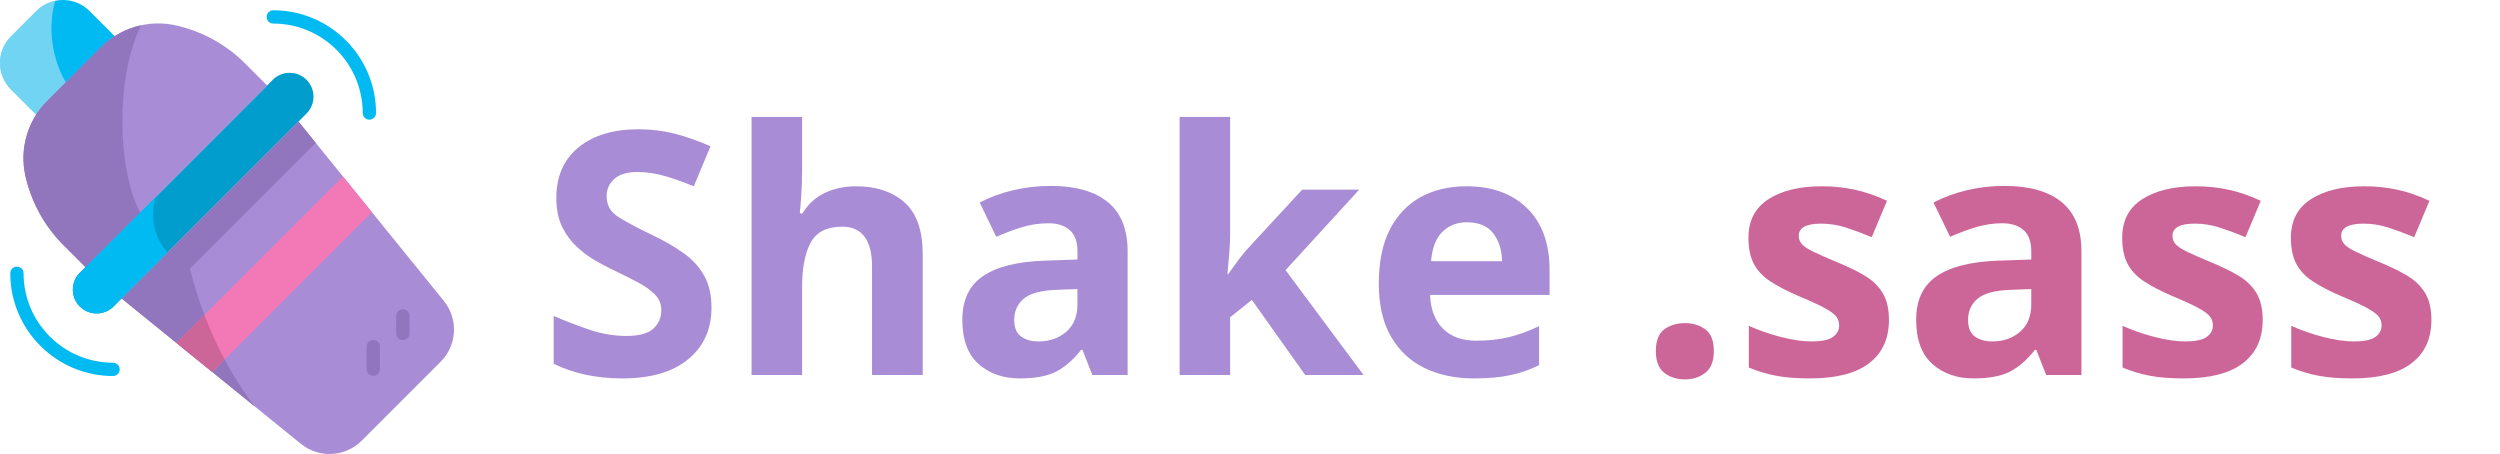
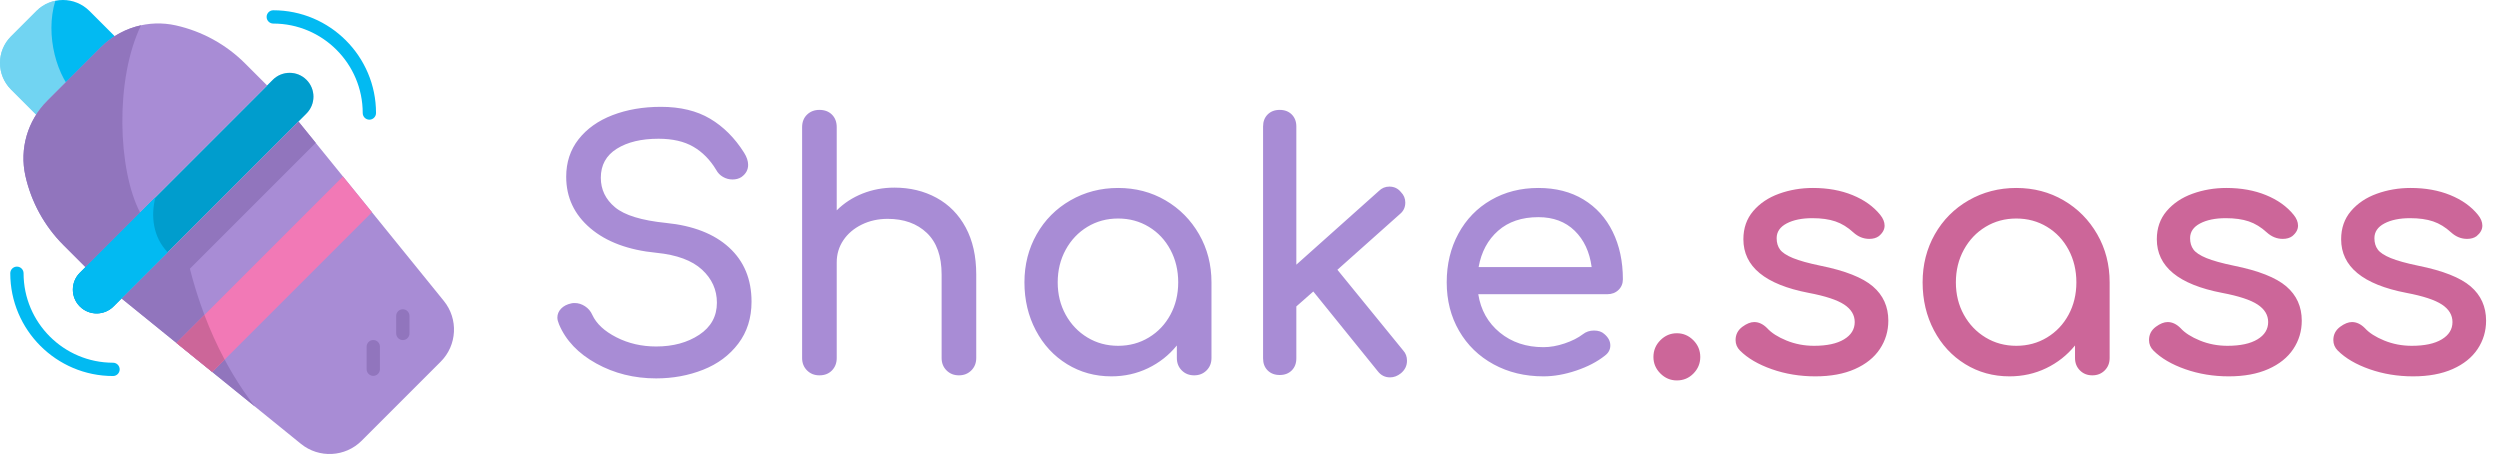
<svg xmlns="http://www.w3.org/2000/svg" width="320" height="58" viewBox="0 0 320 58">
  <g fill="none" fill-rule="evenodd">
    <g fill-rule="nonzero">
      <path fill="#02BAF2" d="M4.662,1.406 L1.406,4.662 C-0.469,6.537 -0.469,9.577 1.406,11.452 L6.06,16.106 L16.106,6.06 L11.452,1.406 C9.577,-0.469 6.537,-0.469 4.662,1.406 Z" />
      <path fill="#E1EEF3" fill-opacity=".5" d="M7.083,0.1 C6.196,0.283 5.351,0.718 4.662,1.406 L1.406,4.662 C-0.469,6.537 -0.469,9.577 1.406,11.452 L6.06,16.106 L9.865,12.301 C7.303,10.038 5.719,4.503 7.083,0.1 Z" />
      <path fill="#A88CD5" d="M56.41,46.295 L46.295,56.41 C44.191,58.514 40.837,58.69 38.524,56.816 L15.555,38.199 L38.199,15.555 L56.815,38.524 C58.69,40.837 58.514,44.191 56.41,46.295 Z" />
      <path fill="#A3DEFE" d="M34.918,10.218 L10.218,34.918 C9.028,36.108 9.028,38.037 10.218,39.227 C11.408,40.417 13.337,40.417 14.527,39.227 L39.227,14.527 C40.417,13.337 40.417,11.408 39.227,10.218 C38.038,9.028 36.108,9.028 34.918,10.218 L34.918,10.218 Z" />
      <path fill="#009DCD" d="M34.918,10.218 L10.218,34.918 C9.028,36.108 9.028,38.037 10.218,39.227 C11.408,40.417 13.337,40.417 14.527,39.227 L39.227,14.527 C40.417,13.337 40.417,11.408 39.227,10.218 C38.038,9.028 36.108,9.028 34.918,10.218 L34.918,10.218 Z" />
      <path fill="#9175BD" d="M22.65.005L.005 22.65 17.071 36.481C12.981 31.182 10.345 25.058 8.755 18.842L24.862 2.735 22.65.005zM32.23 32.562C31.76 32.562 31.379 32.18 31.379 31.71L31.379 28.824C31.379 28.354 31.76 27.973 32.23 27.973 32.7 27.973 33.081 28.354 33.081 28.824L33.081 31.71C33.081 32.18 32.7 32.562 32.23 32.562L32.23 32.562zM36.012 27.979C35.542 27.979 35.161 27.598 35.161 27.127L35.161 24.887C35.161 24.417 35.542 24.035 36.012 24.035 36.482 24.035 36.864 24.417 36.864 24.887L36.864 27.127C36.864 27.598 36.482 27.979 36.012 27.979z" transform="translate(15.55 15.55)" />
      <path fill="#A88CD5" d="M12.925,6.036 L6.036,12.925 C3.529,15.431 2.478,19.045 3.25,22.504 C4,25.865 5.691,28.942 8.126,31.377 L10.943,34.194 L34.194,10.943 L31.377,8.126 C28.942,5.691 25.865,4 22.504,3.25 C19.045,2.478 15.431,3.529 12.925,6.036 Z" />
      <path fill="#9175BD" d="M18.056,3.237 C16.142,3.652 14.353,4.607 12.925,6.036 L6.036,12.925 C3.529,15.431 2.478,19.045 3.25,22.504 C4,25.865 5.691,28.942 8.126,31.377 L10.943,34.194 L17.932,27.204 C15.067,21.737 14.7,10.125 18.056,3.237 Z" />
      <path fill="#02BAF2" d="M14.467 48.131C7.215 48.131 1.315 42.23 1.315 34.978 1.315 34.508 1.695 34.127 2.166 34.127 2.636 34.127 3.017 34.508 3.017 34.978 3.017 41.291 8.153 46.428 14.467 46.428 14.938 46.428 15.319 46.809 15.319 47.28 15.319 47.749 14.937 48.131 14.467 48.131zM47.28 15.319C46.809 15.319 46.428 14.938 46.428 14.467 46.428 8.153 41.291 3.017 34.978 3.017 34.508 3.017 34.127 2.636 34.127 2.166 34.127 1.695 34.508 1.315 34.978 1.315 42.23 1.315 48.131 7.215 48.131 14.467 48.131 14.937 47.749 15.319 47.28 15.319z" />
      <polygon fill="#F279B6" points="47.61 27.166 43.894 22.582 22.582 43.894 27.166 47.61" />
      <path fill="#C69" d="M22.582,43.894 L27.166,47.61 L28.751,46.024 C27.76,44.169 26.903,42.256 26.166,40.31 L22.582,43.894 Z" />
      <path fill="#02BAF2" d="M19.893,25.243 L10.218,34.918 C9.028,36.108 9.028,38.038 10.218,39.228 C11.408,40.417 13.337,40.417 14.527,39.228 L21.463,32.292 C19.559,30.321 19.292,27.6 19.893,25.243 Z" />
    </g>
-     <text font-family="Comfortaa-Bold, Comfortaa" font-size="43.449" font-weight="bold">
-       <tspan x="68.866" y="48" fill="#A88CD5">Shake</tspan>
-       <tspan x="209.466" y="48" fill="#C69">.sass</tspan>
-     </text>
+     <g fill-rule="nonzero" transform="translate(71.343 13.675)">
+       <path fill="#A88CD5" d="M13.252,0 C15.743,0 17.843,0.507 19.552,1.521 C21.261,2.535 22.709,3.983 23.897,5.866 C24.244,6.416 24.418,6.937 24.418,7.43 C24.418,8.067 24.129,8.588 23.549,8.994 C23.231,9.197 22.854,9.298 22.42,9.298 C21.985,9.298 21.58,9.189 21.203,8.972 C20.826,8.755 20.537,8.458 20.334,8.081 C19.552,6.778 18.574,5.786 17.401,5.105 C16.228,4.425 14.744,4.084 12.948,4.084 C10.746,4.084 8.965,4.511 7.604,5.366 C6.242,6.22 5.561,7.459 5.561,9.081 C5.561,10.587 6.17,11.847 7.386,12.861 C8.603,13.875 10.775,14.541 13.904,14.859 C17.38,15.207 20.073,16.257 21.985,18.01 C23.897,19.762 24.853,22.072 24.853,24.94 C24.853,27.025 24.288,28.814 23.158,30.305 C22.029,31.797 20.53,32.912 18.661,33.651 C16.793,34.39 14.787,34.759 12.644,34.759 C9.834,34.759 7.278,34.122 4.975,32.847 C2.672,31.573 1.086,29.907 0.217,27.851 C0.072,27.503 -1.42108547e-13,27.213 -1.42108547e-13,26.982 C-1.42108547e-13,26.547 0.159,26.163 0.478,25.83 C0.797,25.497 1.231,25.273 1.781,25.157 C1.868,25.128 2.013,25.113 2.216,25.113 C2.679,25.113 3.121,25.251 3.541,25.526 C3.961,25.801 4.272,26.171 4.475,26.634 C4.997,27.764 6.025,28.72 7.56,29.502 C9.095,30.284 10.79,30.675 12.644,30.675 C14.816,30.675 16.655,30.175 18.162,29.176 C19.668,28.177 20.421,26.808 20.421,25.07 C20.421,23.419 19.784,22.007 18.509,20.834 C17.235,19.661 15.294,18.944 12.687,18.683 C9.095,18.335 6.271,17.285 4.215,15.533 C2.158,13.78 1.13,11.586 1.13,8.95 C1.13,7.097 1.658,5.496 2.716,4.149 C3.773,2.802 5.221,1.774 7.06,1.064 C8.9,0.355 10.964,0 13.252,0 Z M43.145,10.341 C45.143,10.341 46.939,10.775 48.532,11.644 C50.125,12.513 51.371,13.78 52.269,15.446 C53.167,17.112 53.616,19.117 53.616,21.464 L53.616,32.152 C53.616,32.789 53.406,33.318 52.986,33.738 C52.566,34.158 52.037,34.368 51.4,34.368 C50.763,34.368 50.234,34.158 49.814,33.738 C49.394,33.318 49.184,32.789 49.184,32.152 L49.184,21.464 C49.184,19.117 48.554,17.343 47.294,16.141 C46.034,14.939 44.361,14.338 42.276,14.338 C41.059,14.338 39.951,14.584 38.952,15.077 C37.952,15.569 37.17,16.235 36.606,17.075 C36.041,17.915 35.758,18.857 35.758,19.9 L35.758,32.152 C35.758,32.789 35.556,33.318 35.15,33.738 C34.745,34.158 34.209,34.368 33.542,34.368 C32.905,34.368 32.377,34.158 31.957,33.738 C31.537,33.318 31.327,32.789 31.327,32.152 L31.327,2.607 C31.327,1.941 31.537,1.405 31.957,0.999 C32.377,0.594 32.905,0.391 33.542,0.391 C34.209,0.391 34.745,0.594 35.15,0.999 C35.556,1.405 35.758,1.941 35.758,2.607 L35.758,13.252 C36.685,12.325 37.786,11.608 39.06,11.101 C40.335,10.594 41.696,10.341 43.145,10.341 Z M71.777,10.384 C74.008,10.384 76.028,10.913 77.838,11.97 C79.649,13.027 81.083,14.476 82.14,16.315 C83.197,18.154 83.726,20.204 83.726,22.463 L83.726,32.152 C83.726,32.789 83.516,33.318 83.096,33.738 C82.676,34.158 82.147,34.368 81.51,34.368 C80.873,34.368 80.344,34.158 79.924,33.738 C79.504,33.318 79.294,32.789 79.294,32.152 L79.294,30.544 C78.28,31.79 77.049,32.76 75.601,33.456 C74.153,34.151 72.588,34.498 70.908,34.498 C68.823,34.498 66.933,33.977 65.238,32.934 C63.544,31.891 62.211,30.45 61.241,28.611 C60.271,26.772 59.785,24.722 59.785,22.463 C59.785,20.204 60.307,18.154 61.35,16.315 C62.392,14.476 63.833,13.027 65.673,11.97 C67.512,10.913 69.547,10.384 71.777,10.384 Z M71.777,30.588 C73.226,30.588 74.536,30.233 75.709,29.523 C76.883,28.814 77.802,27.843 78.468,26.612 C79.135,25.381 79.468,23.998 79.468,22.463 C79.468,20.928 79.135,19.537 78.468,18.292 C77.802,17.046 76.883,16.069 75.709,15.359 C74.536,14.649 73.226,14.295 71.777,14.295 C70.329,14.295 69.018,14.649 67.845,15.359 C66.672,16.069 65.745,17.046 65.064,18.292 C64.384,19.537 64.043,20.928 64.043,22.463 C64.043,23.998 64.384,25.381 65.064,26.612 C65.745,27.843 66.672,28.814 67.845,29.523 C69.018,30.233 70.329,30.588 71.777,30.588 Z M108.274,31.196 C108.593,31.544 108.752,31.978 108.752,32.5 C108.752,33.137 108.492,33.673 107.97,34.107 C107.536,34.455 107.072,34.629 106.58,34.629 C105.943,34.629 105.421,34.368 105.016,33.847 L96.76,23.636 L94.588,25.548 L94.588,32.196 C94.588,32.833 94.392,33.347 94.001,33.738 C93.61,34.129 93.096,34.325 92.459,34.325 C91.822,34.325 91.308,34.129 90.916,33.738 C90.525,33.347 90.33,32.833 90.33,32.196 L90.33,2.52 C90.33,1.883 90.525,1.369 90.916,0.978 C91.308,0.587 91.822,0.391 92.459,0.391 C93.096,0.391 93.61,0.587 94.001,0.978 C94.392,1.369 94.588,1.883 94.588,2.52 L94.588,20.204 L105.146,10.775 C105.523,10.399 105.971,10.21 106.493,10.21 C107.101,10.21 107.594,10.442 107.97,10.906 C108.347,11.282 108.535,11.731 108.535,12.253 C108.535,12.861 108.303,13.353 107.84,13.73 L99.845,20.855 L108.274,31.196 Z M136.386,22.072 C136.386,22.622 136.197,23.079 135.821,23.441 C135.444,23.803 134.966,23.984 134.387,23.984 L117.876,23.984 C118.195,26.011 119.115,27.648 120.635,28.893 C122.156,30.139 124.017,30.762 126.219,30.762 C127.088,30.762 127.993,30.602 128.934,30.284 C129.876,29.965 130.65,29.574 131.259,29.111 C131.664,28.792 132.142,28.633 132.692,28.633 C133.243,28.633 133.677,28.778 133.996,29.067 C134.517,29.502 134.778,29.994 134.778,30.544 C134.778,31.066 134.546,31.5 134.083,31.848 C133.098,32.63 131.874,33.267 130.411,33.76 C128.949,34.252 127.551,34.498 126.219,34.498 C123.843,34.498 121.714,33.984 119.832,32.956 C117.949,31.928 116.479,30.501 115.422,28.676 C114.364,26.851 113.836,24.78 113.836,22.463 C113.836,20.146 114.335,18.067 115.335,16.228 C116.334,14.389 117.724,12.955 119.506,11.927 C121.287,10.898 123.308,10.384 125.567,10.384 C127.797,10.384 129.723,10.877 131.346,11.862 C132.968,12.846 134.213,14.222 135.082,15.989 C135.951,17.756 136.386,19.784 136.386,22.072 Z M125.567,14.121 C123.452,14.121 121.736,14.7 120.418,15.859 C119.1,17.017 118.267,18.567 117.92,20.508 L132.388,20.508 C132.128,18.567 131.403,17.017 130.216,15.859 C129.028,14.7 127.479,14.121 125.567,14.121 Z" />
+       <path fill="#C69" d="M143.294,28.98 C144.105,28.98 144.807,29.277 145.401,29.871 C145.995,30.465 146.292,31.182 146.292,32.022 C146.292,32.833 146.002,33.535 145.423,34.129 C144.844,34.723 144.134,35.02 143.294,35.02 C142.483,35.02 141.78,34.723 141.187,34.129 C140.593,33.535 140.296,32.833 140.296,32.022 C140.296,31.182 140.593,30.465 141.187,29.871 C141.78,29.277 142.483,28.98 143.294,28.98 Z M160.717,10.384 C162.6,10.384 164.287,10.688 165.779,11.297 C167.27,11.905 168.451,12.745 169.32,13.817 C169.696,14.28 169.885,14.744 169.885,15.207 C169.885,15.699 169.638,16.148 169.146,16.554 C168.827,16.786 168.422,16.902 167.929,16.902 C167.176,16.902 166.496,16.626 165.887,16.076 C165.163,15.41 164.396,14.939 163.585,14.664 C162.773,14.389 161.789,14.251 160.63,14.251 C159.298,14.251 158.204,14.476 157.35,14.925 C156.495,15.374 156.068,16.004 156.068,16.815 C156.068,17.394 156.213,17.879 156.502,18.27 C156.792,18.661 157.342,19.023 158.153,19.356 C158.964,19.69 160.138,20.015 161.673,20.334 C164.83,20.971 167.068,21.855 168.386,22.984 C169.704,24.114 170.363,25.577 170.363,27.373 C170.363,28.705 170,29.914 169.276,31.001 C168.552,32.087 167.488,32.941 166.083,33.564 C164.678,34.187 162.991,34.498 161.021,34.498 C159.051,34.498 157.198,34.194 155.46,33.586 C153.722,32.978 152.36,32.181 151.375,31.196 C150.999,30.82 150.811,30.371 150.811,29.849 C150.811,29.154 151.1,28.589 151.68,28.155 C152.23,27.749 152.737,27.547 153.2,27.547 C153.78,27.547 154.33,27.807 154.851,28.329 C155.402,28.937 156.227,29.465 157.328,29.914 C158.429,30.363 159.602,30.588 160.847,30.588 C162.498,30.588 163.78,30.313 164.692,29.762 C165.605,29.212 166.061,28.473 166.061,27.547 C166.061,26.649 165.612,25.903 164.714,25.309 C163.816,24.715 162.296,24.215 160.152,23.81 C154.591,22.738 151.81,20.45 151.81,16.945 C151.81,15.526 152.23,14.324 153.07,13.339 C153.91,12.354 155.011,11.615 156.372,11.123 C157.733,10.63 159.182,10.384 160.717,10.384 Z M186.743,10.384 C188.973,10.384 190.993,10.913 192.804,11.97 C194.614,13.027 196.048,14.476 197.105,16.315 C198.162,18.154 198.691,20.204 198.691,22.463 L198.691,32.152 C198.691,32.789 198.481,33.318 198.061,33.738 C197.641,34.158 197.112,34.368 196.475,34.368 C195.838,34.368 195.309,34.158 194.889,33.738 C194.469,33.318 194.259,32.789 194.259,32.152 L194.259,30.544 C193.246,31.79 192.014,32.76 190.566,33.456 C189.118,34.151 187.554,34.498 185.874,34.498 C183.788,34.498 181.898,33.977 180.204,32.934 C178.509,31.891 177.177,30.45 176.206,28.611 C175.236,26.772 174.751,24.722 174.751,22.463 C174.751,20.204 175.272,18.154 176.315,16.315 C177.358,14.476 178.799,13.027 180.638,11.97 C182.477,10.913 184.512,10.384 186.743,10.384 Z M186.743,30.588 C188.191,30.588 189.502,30.233 190.675,29.523 C191.848,28.814 192.768,27.843 193.434,26.612 C194.1,25.381 194.433,23.998 194.433,22.463 C194.433,20.928 194.1,19.537 193.434,18.292 C192.768,17.046 191.848,16.069 190.675,15.359 C189.502,14.649 188.191,14.295 186.743,14.295 C185.294,14.295 183.984,14.649 182.811,15.359 C181.637,16.069 180.711,17.046 180.03,18.292 C179.349,19.537 179.009,20.928 179.009,22.463 C179.009,23.998 179.349,25.381 180.03,26.612 C180.711,27.843 181.637,28.814 182.811,29.523 C183.984,30.233 185.294,30.588 186.743,30.588 Z M213.637,10.384 C215.52,10.384 217.208,10.688 218.699,11.297 C220.191,11.905 221.371,12.745 222.24,13.817 C222.617,14.28 222.805,14.744 222.805,15.207 C222.805,15.699 222.559,16.148 222.067,16.554 C221.748,16.786 221.342,16.902 220.85,16.902 C220.097,16.902 219.416,16.626 218.808,16.076 C218.084,15.41 217.316,14.939 216.505,14.664 C215.694,14.389 214.709,14.251 213.551,14.251 C212.218,14.251 211.125,14.476 210.27,14.925 C209.416,15.374 208.988,16.004 208.988,16.815 C208.988,17.394 209.133,17.879 209.423,18.27 C209.713,18.661 210.263,19.023 211.074,19.356 C211.885,19.69 213.058,20.015 214.593,20.334 C217.751,20.971 219.988,21.855 221.306,22.984 C222.624,24.114 223.283,25.577 223.283,27.373 C223.283,28.705 222.921,29.914 222.197,31.001 C221.473,32.087 220.408,32.941 219.003,33.564 C217.599,34.187 215.911,34.498 213.942,34.498 C211.972,34.498 210.118,34.194 208.38,33.586 C206.642,32.978 205.281,32.181 204.296,31.196 C203.919,30.82 203.731,30.371 203.731,29.849 C203.731,29.154 204.021,28.589 204.6,28.155 C205.15,27.749 205.657,27.547 206.121,27.547 C206.7,27.547 207.251,27.807 207.772,28.329 C208.322,28.937 209.148,29.465 210.248,29.914 C211.349,30.363 212.522,30.588 213.768,30.588 C215.419,30.588 216.701,30.313 217.613,29.762 C218.525,29.212 218.982,28.473 218.982,27.547 C218.982,26.649 218.533,25.903 217.635,25.309 C216.737,24.715 215.216,24.215 213.073,23.81 C207.511,22.738 204.73,20.45 204.73,16.945 C204.73,15.526 205.15,14.324 205.99,13.339 C206.831,12.354 207.931,11.615 209.293,11.123 C210.654,10.63 212.102,10.384 213.637,10.384 Z M237.23,10.384 C239.113,10.384 240.8,10.688 242.292,11.297 C243.784,11.905 244.964,12.745 245.833,13.817 C246.21,14.28 246.398,14.744 246.398,15.207 C246.398,15.699 246.152,16.148 245.659,16.554 C245.341,16.786 244.935,16.902 244.443,16.902 C243.69,16.902 243.009,16.626 242.401,16.076 C241.676,15.41 240.909,14.939 240.098,14.664 C239.287,14.389 238.302,14.251 237.143,14.251 C235.811,14.251 234.717,14.476 233.863,14.925 C233.008,15.374 232.581,16.004 232.581,16.815 C232.581,17.394 232.726,17.879 233.016,18.27 C233.305,18.661 233.856,19.023 234.667,19.356 C235.478,19.69 236.651,20.015 238.186,20.334 C241.343,20.971 243.581,21.855 244.899,22.984 C246.217,24.114 246.876,25.577 246.876,27.373 C246.876,28.705 246.514,29.914 245.79,31.001 C245.065,32.087 244.001,32.941 242.596,33.564 C241.191,34.187 239.504,34.498 237.534,34.498 C235.565,34.498 233.711,34.194 231.973,33.586 C230.235,32.978 228.874,32.181 227.889,31.196 C227.512,30.82 227.324,30.371 227.324,29.849 C227.324,29.154 227.613,28.589 228.193,28.155 C228.743,27.749 229.25,27.547 229.714,27.547 C230.293,27.547 230.843,27.807 231.365,28.329 C231.915,28.937 232.74,29.465 233.841,29.914 C234.942,30.363 236.115,30.588 237.36,30.588 C239.012,30.588 240.293,30.313 241.206,29.762 C242.118,29.212 242.574,28.473 242.574,27.547 C242.574,26.649 242.125,25.903 241.227,25.309 C240.329,24.715 238.809,24.215 236.665,23.81 C231.104,22.738 228.323,20.45 228.323,16.945 C228.323,15.526 228.743,14.324 229.583,13.339 C230.423,12.354 231.524,11.615 232.885,11.123 C234.247,10.63 235.695,10.384 237.23,10.384 Z" />
+     </g>
  </g>
</svg>
